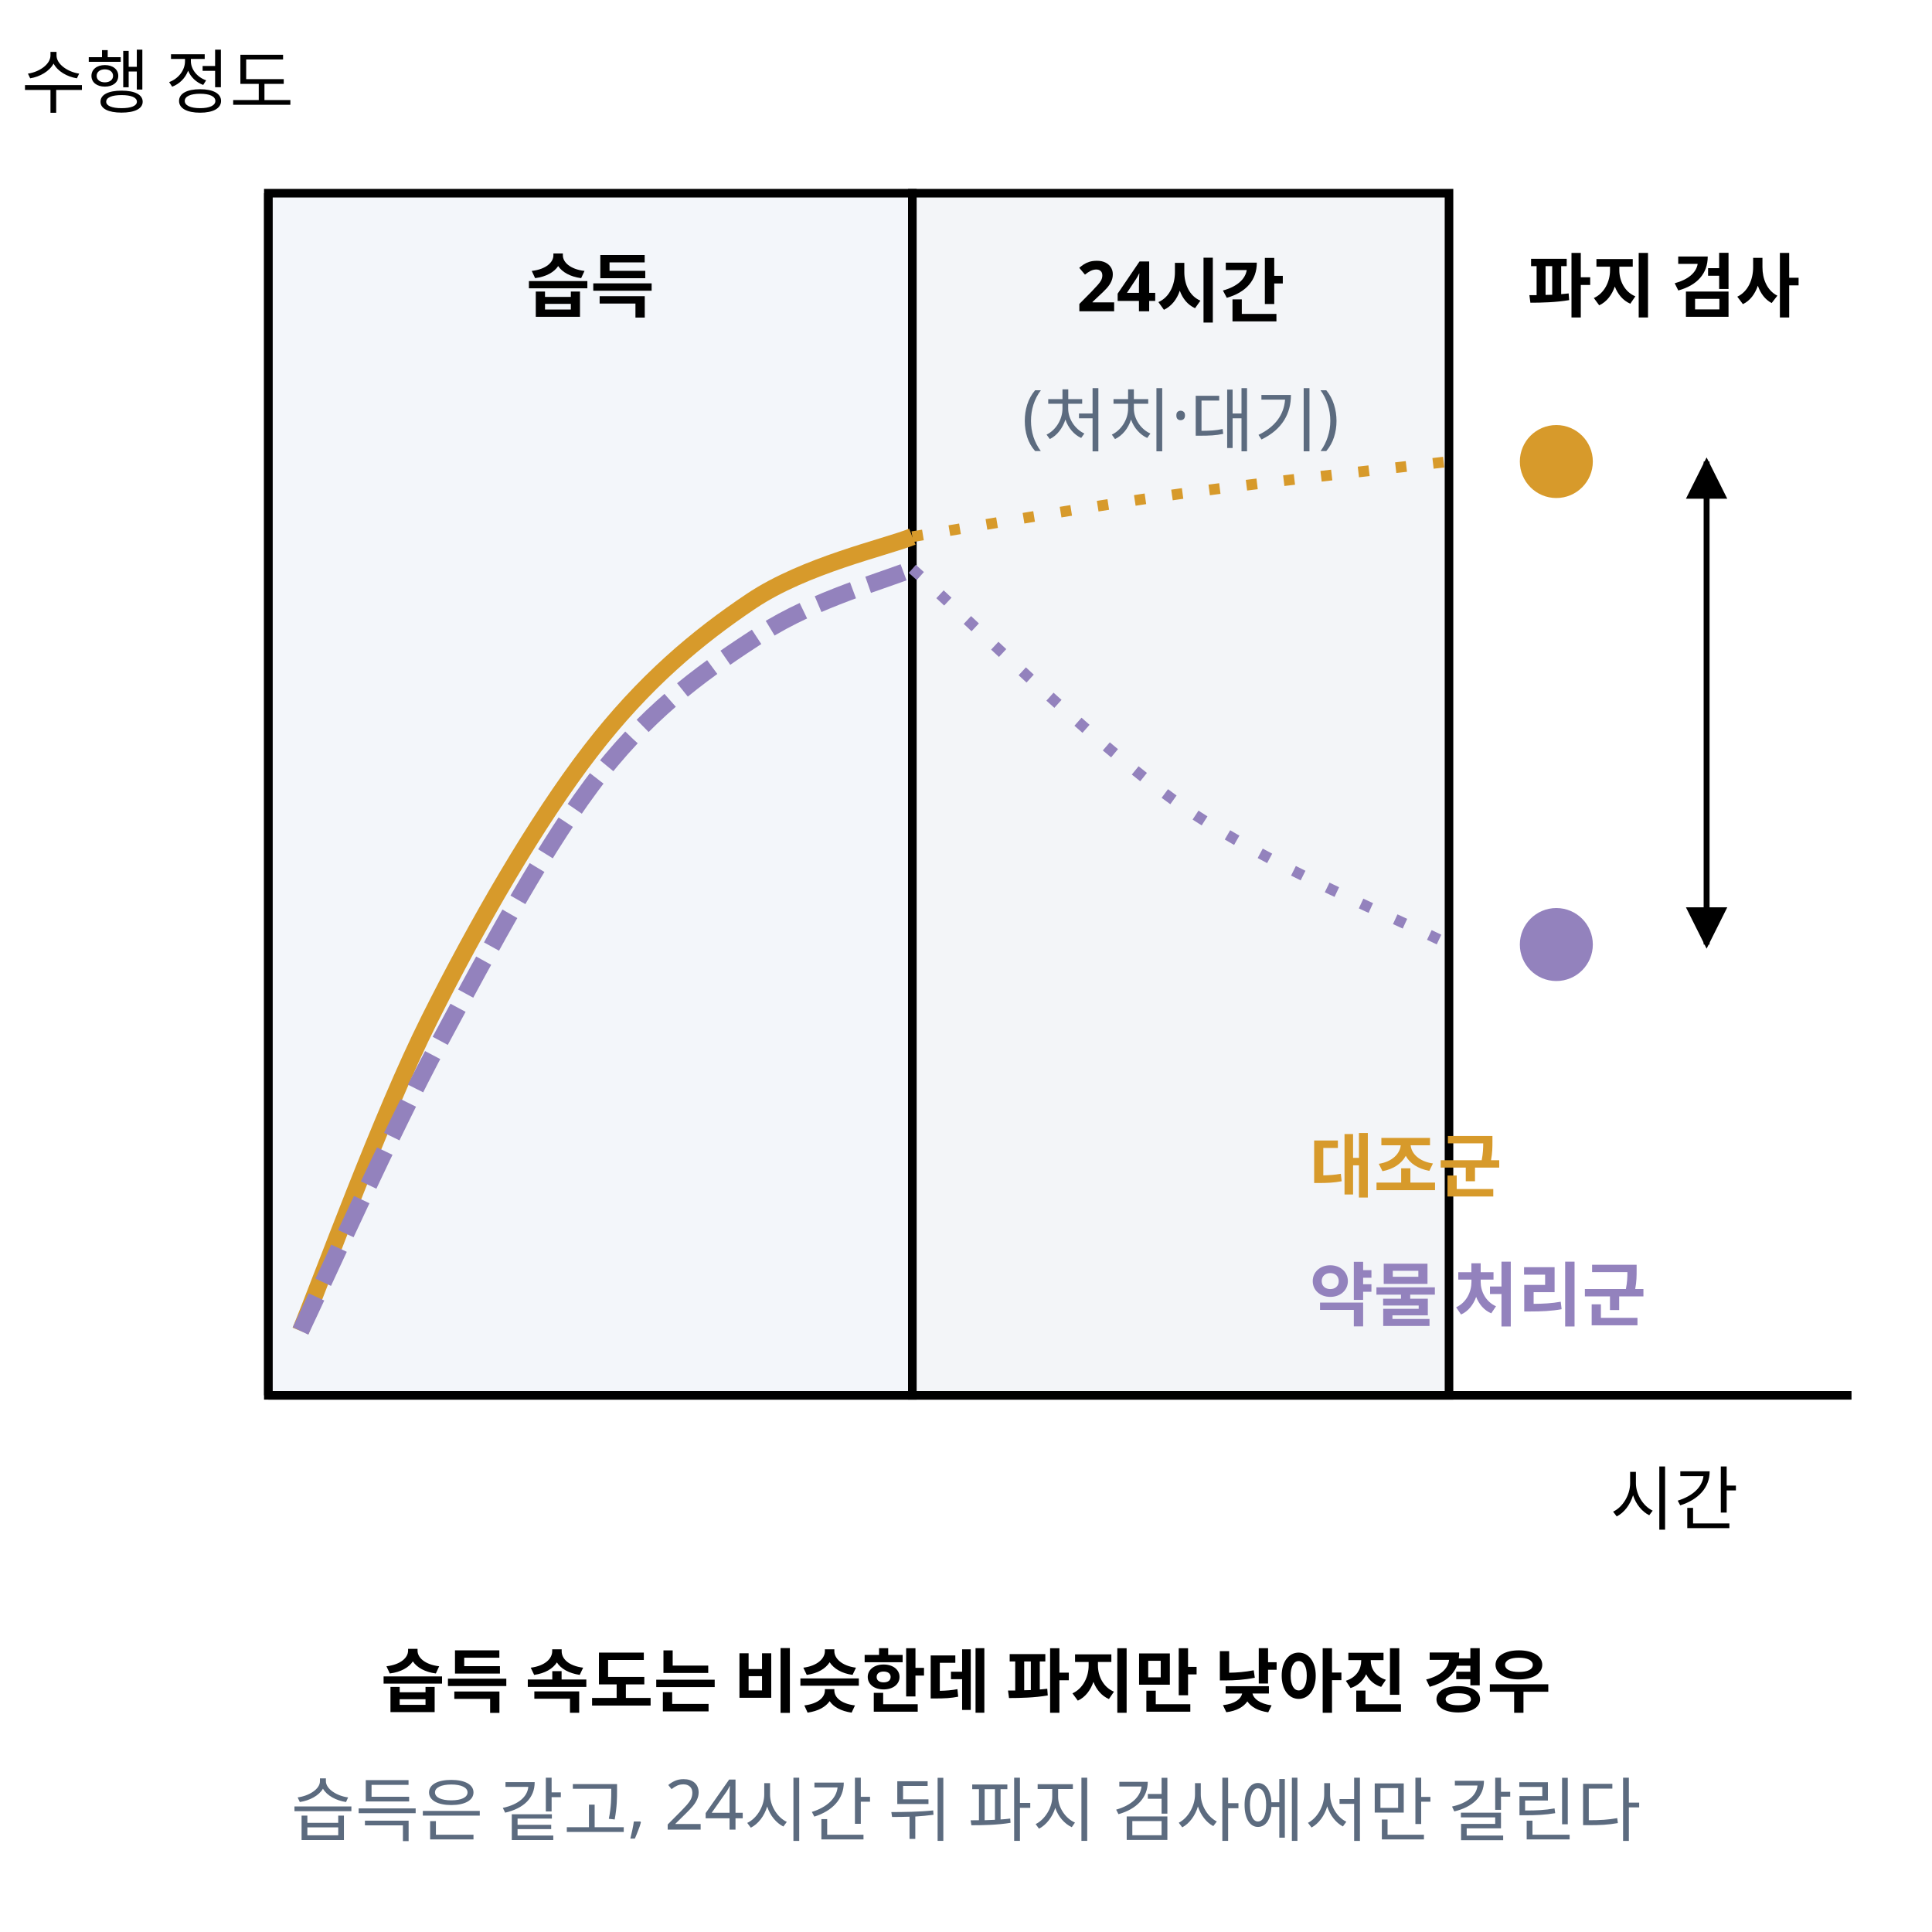
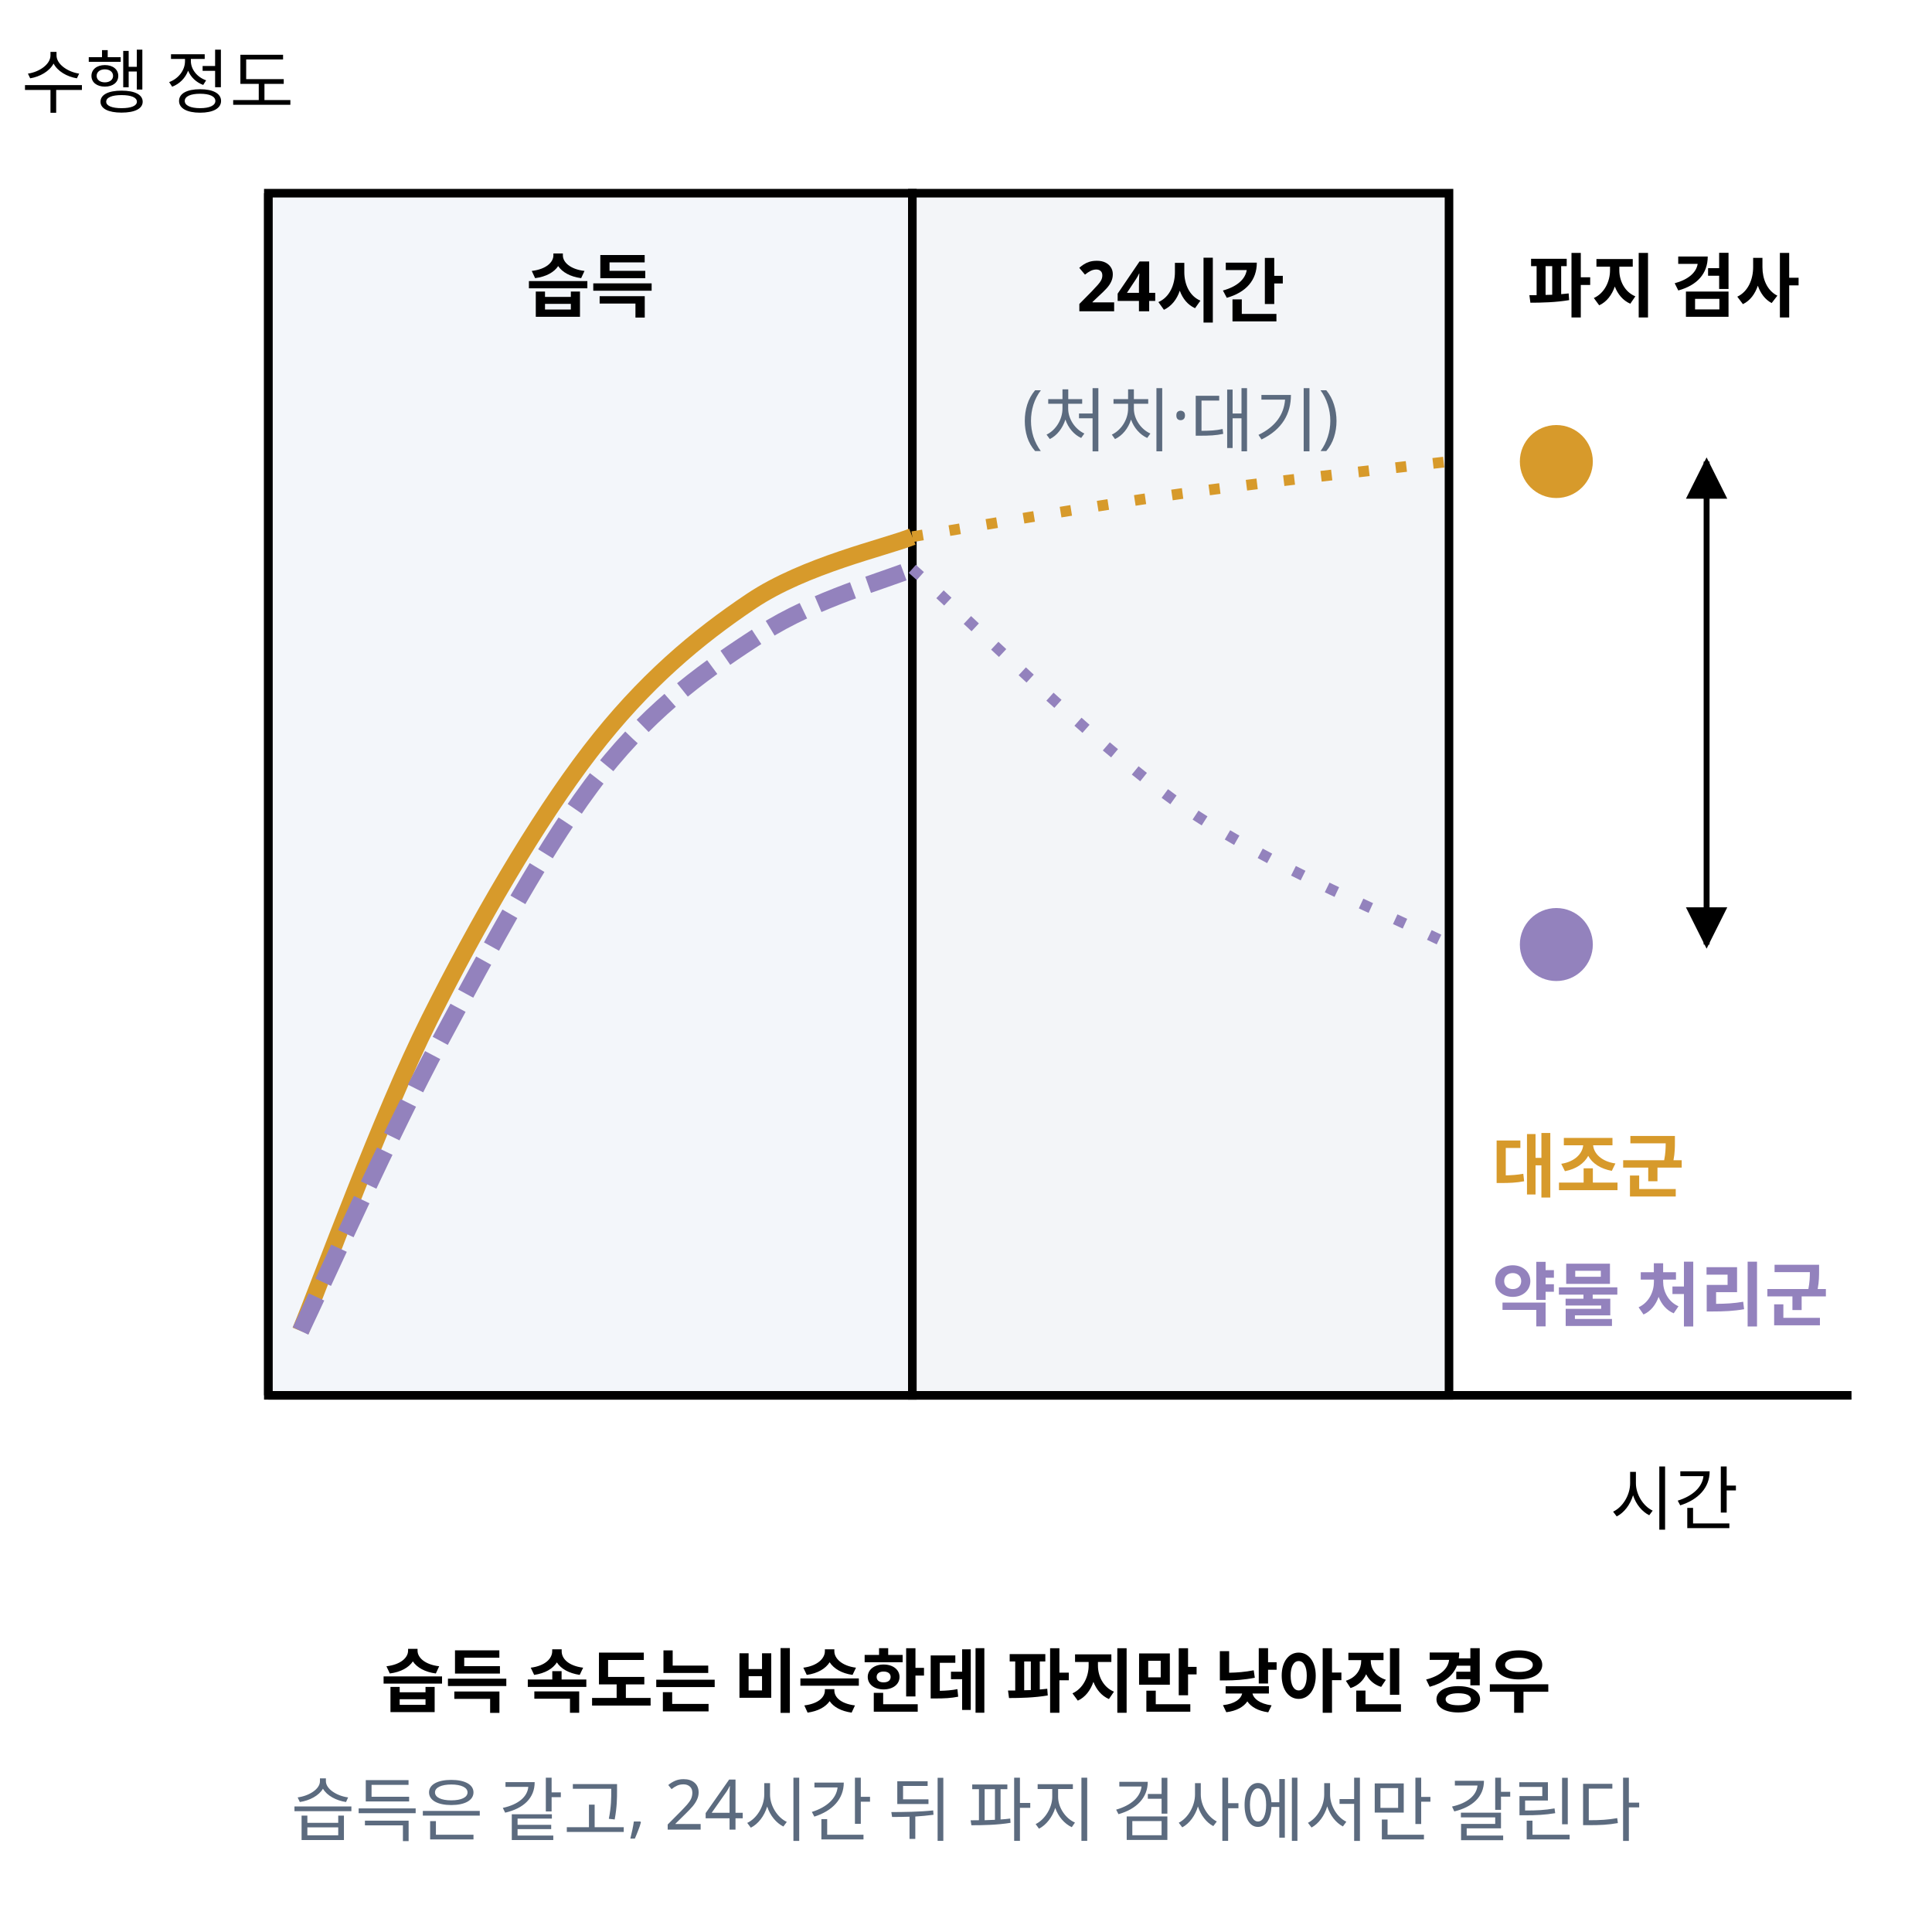
<svg xmlns="http://www.w3.org/2000/svg" class="si si-illus" viewBox="0 0 360 360" style="max-width:360px;color:var(--si-ink,var(--text,#1f2328))" role="img" aria-labelledby="acquisition-retention-t" font-family="'Pretendard','Noto Sans KR','Apple SD Gothic Neo',sans-serif" font-size="13" fill="currentColor">
  <defs>
    <marker id="acquisition-retention-ar" viewBox="0 0 10 10" refX="9" refY="5" markerWidth="7" markerHeight="7" orient="auto-start-reverse">
      <path d="M0,0L10,5L0,10z" style="fill:currentColor" />
    </marker>
  </defs>
  <text x="4" y="20">수행 정도</text>
  <line x1="50" y1="36" x2="50" y2="260" style="stroke:currentColor;fill:none" stroke-width="1.6" />
  <line x1="50" y1="260" x2="345" y2="260" style="stroke:currentColor;fill:none" stroke-width="1.6" />
  <text x="300" y="284">시간</text>
  <rect x="50" y="36" width="120" height="224" style="stroke:currentColor;fill:var(--si-blue-f,#dde5f0)" stroke-width="1.6" fill-opacity="0.35" />
  <rect x="170" y="36" width="100" height="224" style="stroke:currentColor;fill:var(--si-gray-f,#eef1f6)" stroke-width="1.6" fill-opacity="0.7" />
  <text x="110" y="58" text-anchor="middle" font-weight="700">습득</text>
  <text x="220" y="58" text-anchor="middle" font-weight="700">24시간</text>
  <text x="220" y="82" text-anchor="middle" style="fill:var(--si-general,#5c6b7f)">(처치·대기)</text>
  <text x="310" y="58" text-anchor="middle" font-weight="700">파지 검사</text>
  <path d="M56,248 C60,238.3 71,208 80,190 C89,172 100,153 110,140 C120,127 130,118.7 140,112 C150,105.3 165,102 170,100" style="stroke:var(--si-amber-s,#d79a2b);fill:none" stroke-width="3.2" />
  <path d="M56,248 C60.3,239 72.7,211.3 82,194 C91.3,176.7 102,156.7 112,144 C122,131.3 132.3,124.3 142,118 C151.7,111.7 165.3,108 170,106" style="stroke:var(--si-violet-s,#9382bd);fill:none" stroke-width="3.2" stroke-dasharray="7 3" />
  <path d="M170,100 C178.3,98.7 203.3,94.3 220,92 C236.7,89.7 261.7,87 270,86" style="stroke:var(--si-amber-s,#d79a2b);fill:none" stroke-width="2" stroke-dasharray="2 5" />
  <path d="M170,106 C178.3,113.3 203.3,138.3 220,150 C236.7,161.7 261.7,171.7 270,176" style="stroke:var(--si-violet-s,#9382bd);fill:none" stroke-width="2" stroke-dasharray="2 5" />
  <circle cx="290" cy="86" r="6" style="stroke:var(--si-amber-s,#d79a2b);fill:var(--si-amber-s,#d79a2b)" stroke-width="1.6" />
  <circle cx="290" cy="176" r="6" style="stroke:var(--si-violet-s,#9382bd);fill:var(--si-violet-s,#9382bd)" stroke-width="1.6" />
  <line x1="318" y1="86" x2="318" y2="176" style="stroke:currentColor;fill:none" stroke-width="1.1" marker-end="url(#acquisition-retention-ar)" marker-start="url(#acquisition-retention-ar)" />
-   <text x="244" y="222" font-weight="700" style="fill:var(--si-amber-s,#d79a2b)">대조군</text>
-   <text x="244" y="246" font-weight="700" style="fill:var(--si-violet-s,#9382bd)">약물 처리군</text>
+   <text x="278" y="222" font-weight="700" style="fill:var(--si-amber-s,#d79a2b)">대조군</text>
+   <text x="278" y="246" font-weight="700" style="fill:var(--si-violet-s,#9382bd)">약물 처리군</text>
  <text x="180" y="318" text-anchor="middle" font-weight="700">습득 속도는 비슷한데 파지만 낮아진 경우</text>
  <text x="180" y="342" text-anchor="middle" style="fill:var(--si-general,#5c6b7f)">습득은 같고, 24시간 뒤 파지 검사에서만 갈린다</text>
</svg>
